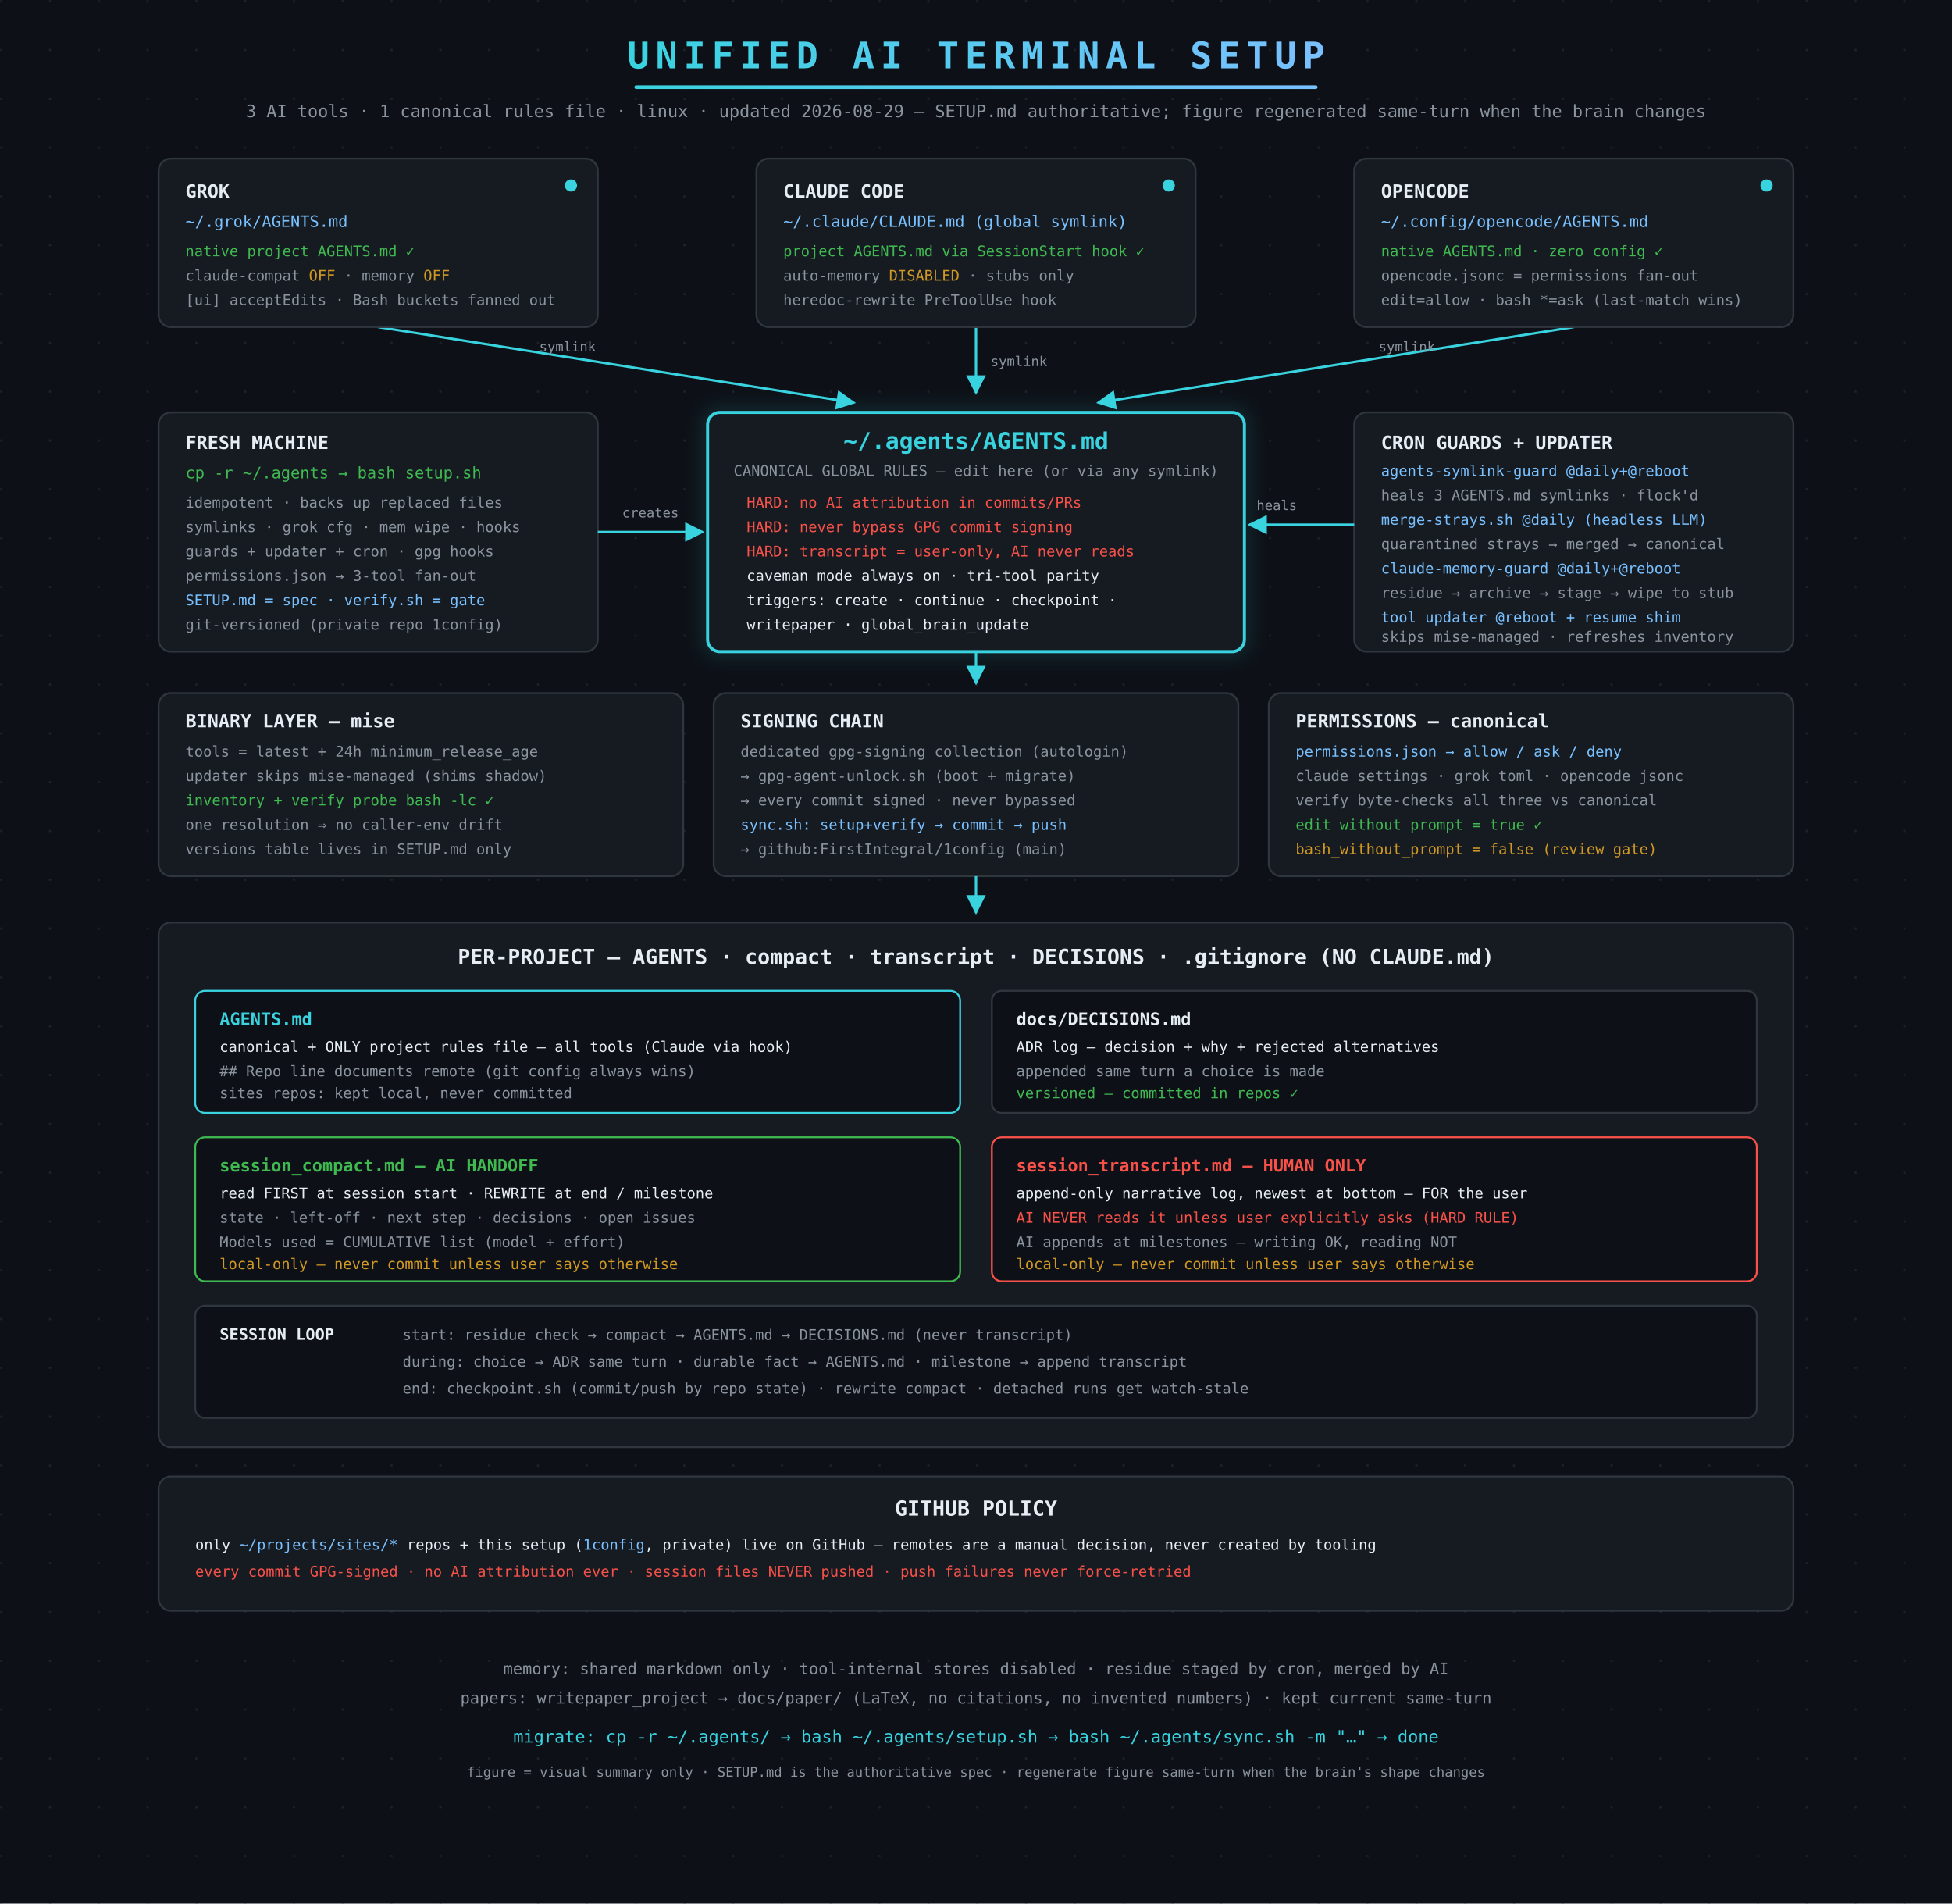
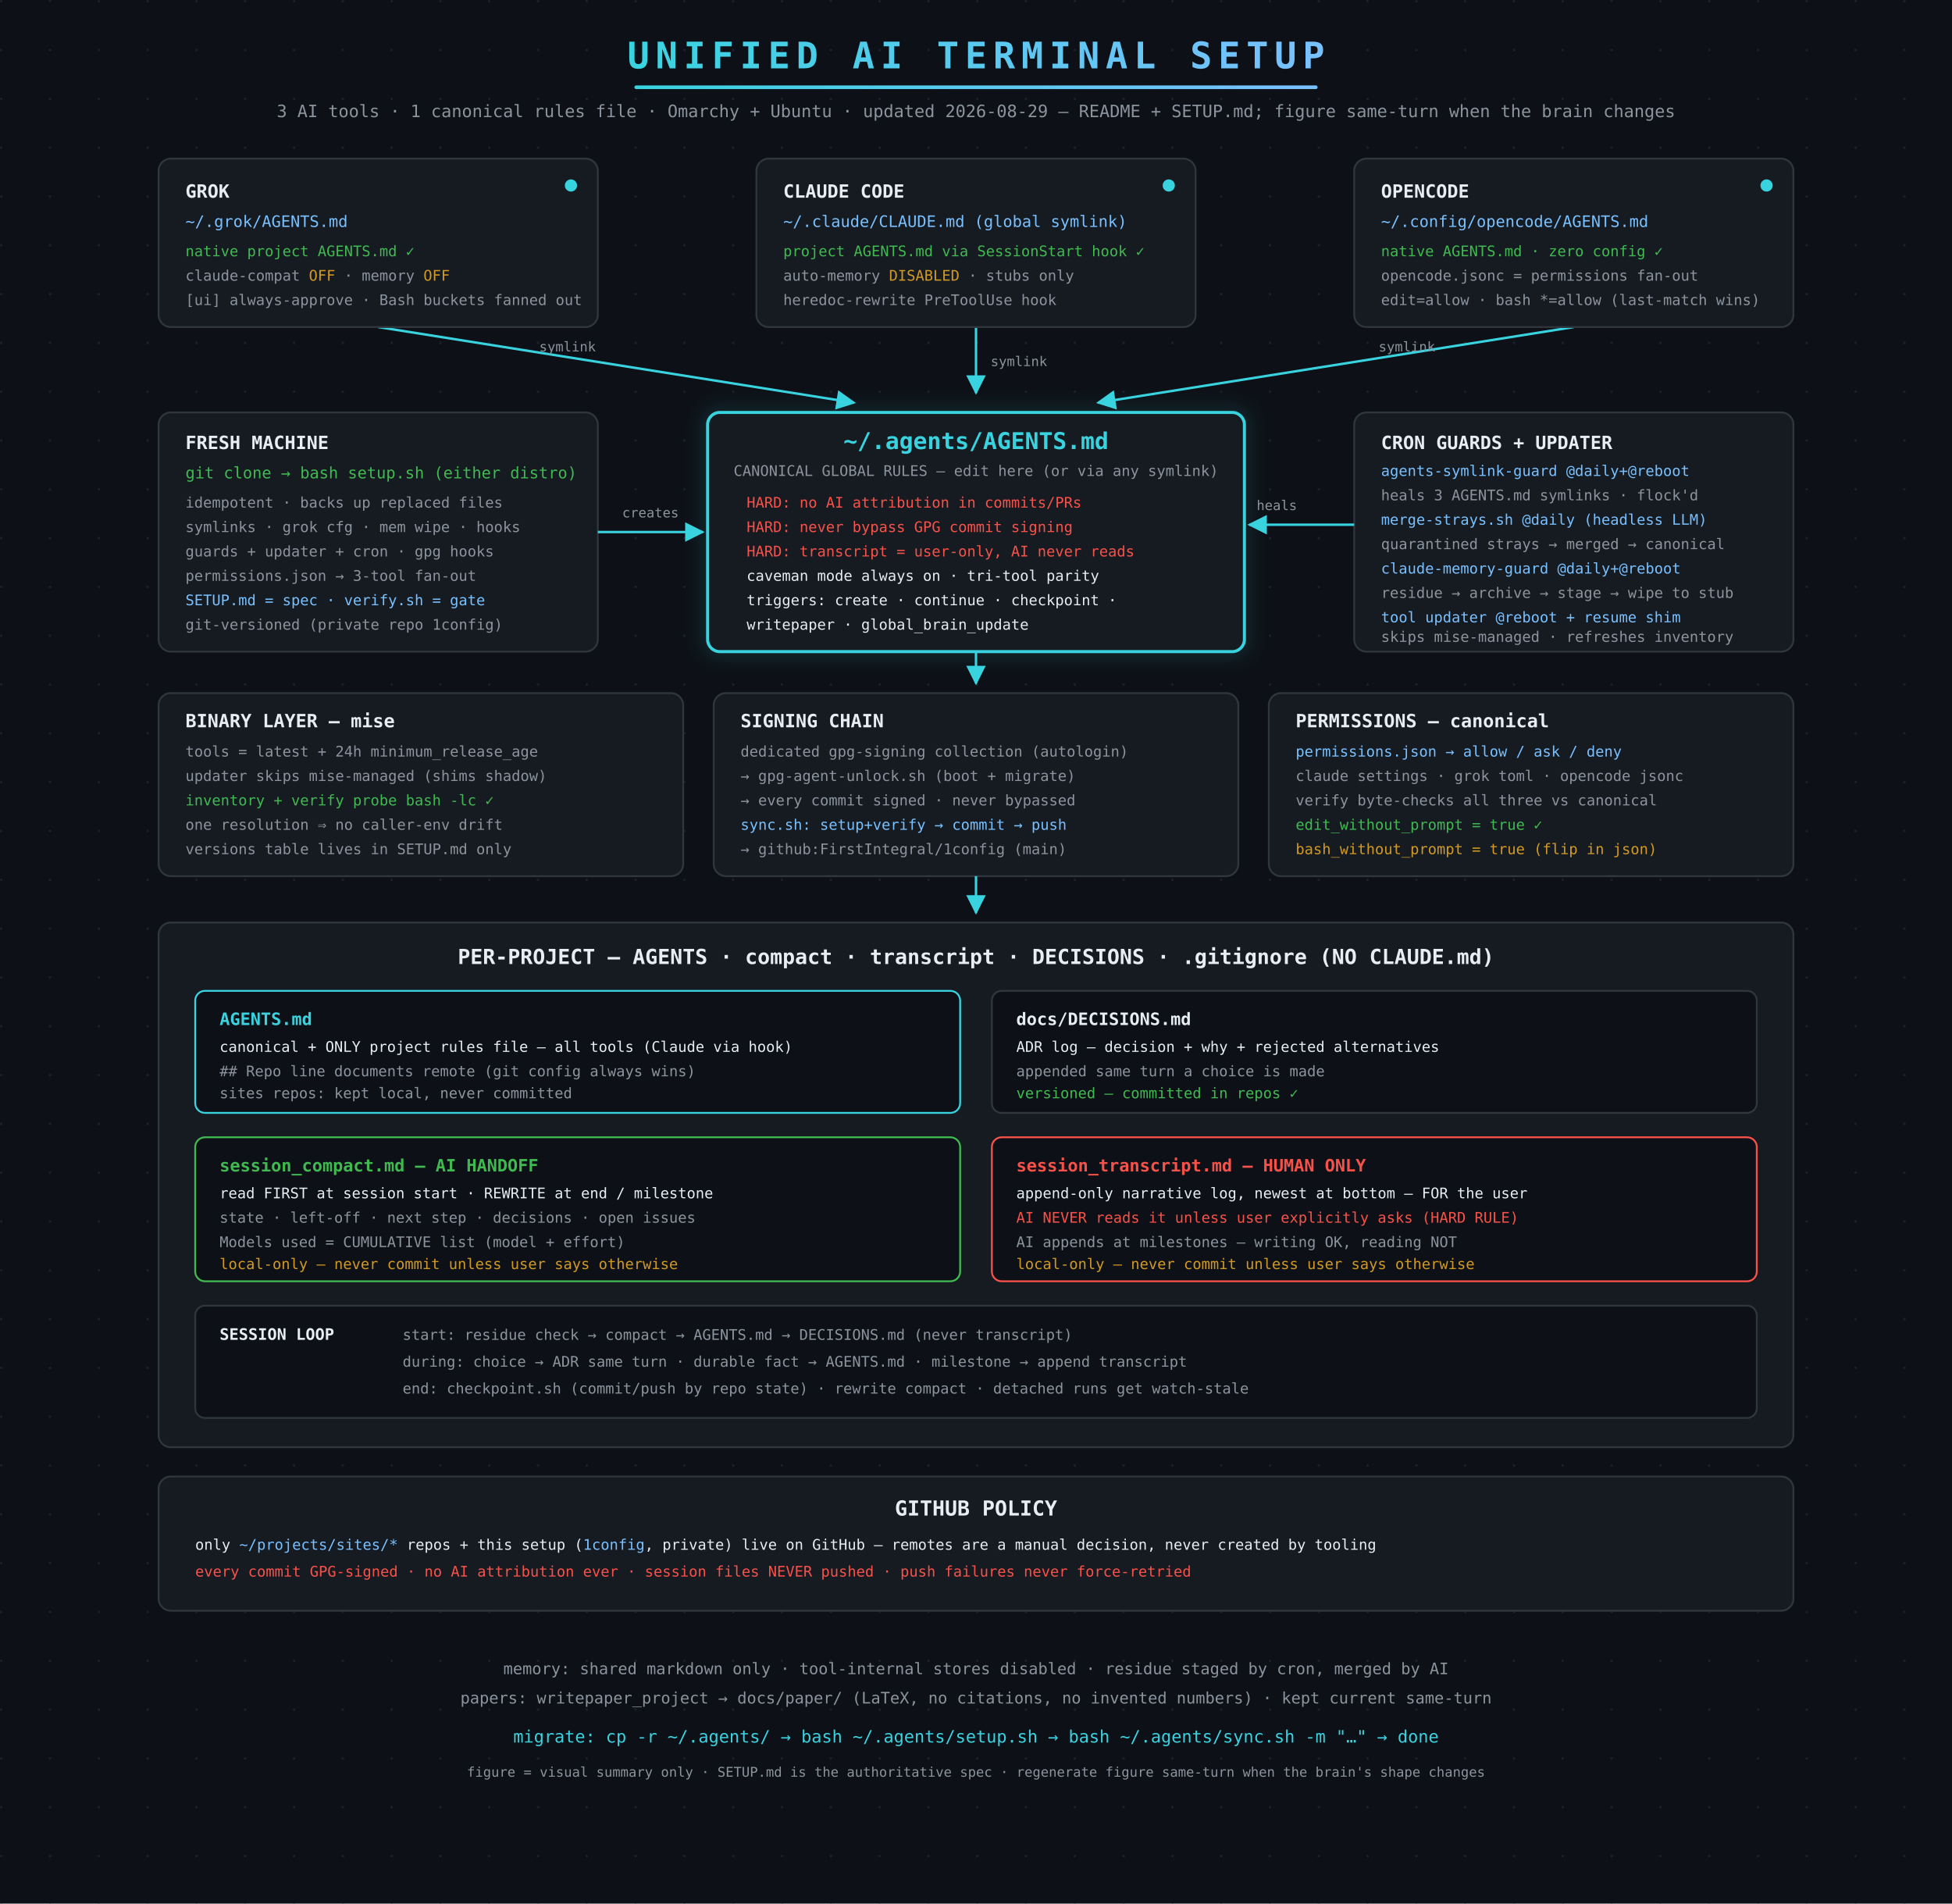
<svg xmlns="http://www.w3.org/2000/svg" width="1600" height="1560" viewBox="0 0 1600 1560" font-family="DejaVu Sans Mono, monospace">
  <defs>
    <pattern id="grid" width="40" height="40" patternUnits="userSpaceOnUse">
      <circle cx="1" cy="1" r="1" fill="#1c2128" />
    </pattern>
    <linearGradient id="acc" x1="0" y1="0" x2="1" y2="0">
      <stop offset="0" stop-color="#39d3e0" />
      <stop offset="1" stop-color="#79c0ff" />
    </linearGradient>
    <filter id="glow" x="-60%" y="-60%" width="220%" height="220%">
      <feGaussianBlur stdDeviation="7" />
    </filter>
    <marker id="arr" viewBox="0 0 10 10" refX="9" refY="5" markerWidth="8" markerHeight="8" orient="auto-start-reverse">
      <path d="M0,0 L10,5 L0,10 z" fill="#39d3e0" />
    </marker>
    <marker id="arrd" viewBox="0 0 10 10" refX="9" refY="5" markerWidth="7" markerHeight="7" orient="auto-start-reverse">
      <path d="M0,0 L10,5 L0,10 z" fill="#d29922" />
    </marker>
  </defs>
  <rect width="1600" height="1560" fill="#0d1117" />
  <rect width="1600" height="1560" fill="url(#grid)" />
  <text x="800" y="56" text-anchor="middle" font-size="30" font-weight="bold" fill="url(#acc)" letter-spacing="5">UNIFIED AI TERMINAL SETUP</text>
  <rect x="520" y="70" width="560" height="3" rx="1.5" fill="url(#acc)" />
-   <text x="800" y="96" text-anchor="middle" font-size="14" fill="#8b949e">3 AI tools · 1 canonical rules file · linux · updated 2026-08-29 — SETUP.md authoritative; figure regenerated same-turn when the brain changes</text>
+   <text x="800" y="96" text-anchor="middle" font-size="14" fill="#8b949e">3 AI tools · 1 canonical rules file · Omarchy + Ubuntu · updated 2026-08-29 — README + SETUP.md; figure same-turn when the brain changes</text>
  <line x1="310" y1="268" x2="700" y2="330" stroke="#39d3e0" stroke-width="2" marker-end="url(#arr)" />
  <text x="442" y="288" font-size="11" fill="#8b949e">symlink</text>
  <line x1="800" y1="268" x2="800" y2="322" stroke="#39d3e0" stroke-width="2" marker-end="url(#arr)" />
  <text x="812" y="300" font-size="11" fill="#8b949e">symlink</text>
  <line x1="1290" y1="268" x2="900" y2="330" stroke="#39d3e0" stroke-width="2" marker-end="url(#arr)" />
  <text x="1130" y="288" font-size="11" fill="#8b949e">symlink</text>
  <rect x="130" y="130" width="360" height="138" rx="10" fill="#161b22" stroke="#30363d" stroke-width="1.5" />
  <circle cx="468" cy="152" r="5" fill="#39d3e0" />
  <text x="152" y="162" font-size="15" font-weight="bold" fill="#e6edf3">GROK</text>
  <text x="152" y="186" font-size="13" fill="#79c0ff">~/.grok/AGENTS.md</text>
  <text x="152" y="210" font-size="12" fill="#3fb950">native project AGENTS.md ✓</text>
  <text x="152" y="230" font-size="12" fill="#8b949e">claude-compat <tspan fill="#d29922">OFF</tspan> · memory <tspan fill="#d29922">OFF</tspan>
  </text>
-   <text x="152" y="250" font-size="12" fill="#8b949e">[ui] acceptEdits · Bash buckets fanned out</text>
+   <text x="152" y="250" font-size="12" fill="#8b949e">[ui] always-approve · Bash buckets fanned out</text>
  <rect x="620" y="130" width="360" height="138" rx="10" fill="#161b22" stroke="#30363d" stroke-width="1.5" />
  <circle cx="958" cy="152" r="5" fill="#39d3e0" />
  <text x="642" y="162" font-size="15" font-weight="bold" fill="#e6edf3">CLAUDE CODE</text>
  <text x="642" y="186" font-size="13" fill="#79c0ff">~/.claude/CLAUDE.md (global symlink)</text>
  <text x="642" y="210" font-size="12" fill="#3fb950">project AGENTS.md via SessionStart hook ✓</text>
  <text x="642" y="230" font-size="12" fill="#8b949e">auto-memory <tspan fill="#d29922">DISABLED</tspan> · stubs only</text>
  <text x="642" y="250" font-size="12" fill="#8b949e">heredoc-rewrite PreToolUse hook</text>
  <rect x="1110" y="130" width="360" height="138" rx="10" fill="#161b22" stroke="#30363d" stroke-width="1.5" />
  <circle cx="1448" cy="152" r="5" fill="#39d3e0" />
  <text x="1132" y="162" font-size="15" font-weight="bold" fill="#e6edf3">OPENCODE</text>
  <text x="1132" y="186" font-size="13" fill="#79c0ff">~/.config/opencode/AGENTS.md</text>
  <text x="1132" y="210" font-size="12" fill="#3fb950">native AGENTS.md · zero config ✓</text>
  <text x="1132" y="230" font-size="12" fill="#8b949e">opencode.jsonc = permissions fan-out</text>
-   <text x="1132" y="250" font-size="12" fill="#8b949e">edit=allow · bash *=ask (last-match wins)</text>
+   <text x="1132" y="250" font-size="12" fill="#8b949e">edit=allow · bash *=allow (last-match wins)</text>
  <rect x="580" y="338" width="440" height="196" rx="10" fill="none" stroke="#39d3e0" stroke-width="2.5" opacity="0.55" filter="url(#glow)" />
  <rect x="580" y="338" width="440" height="196" rx="10" fill="#161b22" stroke="#39d3e0" stroke-width="2.5" />
  <text x="800" y="368" text-anchor="middle" font-size="19" font-weight="bold" fill="#39d3e0">~/.agents/AGENTS.md</text>
  <text x="800" y="390" text-anchor="middle" font-size="12" fill="#8b949e">CANONICAL GLOBAL RULES — edit here (or via any symlink)</text>
  <text x="612" y="416" font-size="12" fill="#f85149">HARD: no AI attribution in commits/PRs</text>
  <text x="612" y="436" font-size="12" fill="#f85149">HARD: never bypass GPG commit signing</text>
  <text x="612" y="456" font-size="12" fill="#f85149">HARD: transcript = user-only, AI never reads</text>
  <text x="612" y="476" font-size="12" fill="#e6edf3">caveman mode always on · tri-tool parity</text>
  <text x="612" y="496" font-size="12" fill="#e6edf3">triggers: create · continue · checkpoint ·</text>
  <text x="612" y="516" font-size="12" fill="#e6edf3">writepaper · global_brain_update</text>
  <rect x="1110" y="338" width="360" height="196" rx="10" fill="#161b22" stroke="#30363d" stroke-width="1.5" />
  <text x="1132" y="368" font-size="15" font-weight="bold" fill="#e6edf3">CRON GUARDS + UPDATER</text>
  <text x="1132" y="390" font-size="12" fill="#79c0ff">agents-symlink-guard @daily+@reboot</text>
  <text x="1132" y="410" font-size="12" fill="#8b949e">heals 3 AGENTS.md symlinks · flock'd</text>
  <text x="1132" y="430" font-size="12" fill="#79c0ff">merge-strays.sh @daily (headless LLM)</text>
  <text x="1132" y="450" font-size="12" fill="#8b949e">quarantined strays → merged → canonical</text>
  <text x="1132" y="470" font-size="12" fill="#79c0ff">claude-memory-guard @daily+@reboot</text>
  <text x="1132" y="490" font-size="12" fill="#8b949e">residue → archive → stage → wipe to stub</text>
  <text x="1132" y="510" font-size="12" fill="#79c0ff">tool updater @reboot + resume shim</text>
  <text x="1132" y="526" font-size="12" fill="#8b949e">skips mise-managed · refreshes inventory</text>
  <line x1="1110" y1="430" x2="1024" y2="430" stroke="#39d3e0" stroke-width="2" marker-end="url(#arr)" />
  <text x="1030" y="418" font-size="11" fill="#8b949e">heals</text>
  <rect x="130" y="338" width="360" height="196" rx="10" fill="#161b22" stroke="#30363d" stroke-width="1.5" />
  <text x="152" y="368" font-size="15" font-weight="bold" fill="#e6edf3">FRESH MACHINE</text>
-   <text x="152" y="392" font-size="13" fill="#3fb950">cp -r ~/.agents → bash setup.sh</text>
+   <text x="152" y="392" font-size="13" fill="#3fb950">git clone → bash setup.sh (either distro)</text>
  <text x="152" y="416" font-size="12" fill="#8b949e">idempotent · backs up replaced files</text>
  <text x="152" y="436" font-size="12" fill="#8b949e">symlinks · grok cfg · mem wipe · hooks</text>
  <text x="152" y="456" font-size="12" fill="#8b949e">guards + updater + cron · gpg hooks</text>
  <text x="152" y="476" font-size="12" fill="#8b949e">permissions.json → 3-tool fan-out</text>
  <text x="152" y="496" font-size="12" fill="#79c0ff">SETUP.md = spec · verify.sh = gate</text>
  <text x="152" y="516" font-size="12" fill="#8b949e">git-versioned (private repo 1config)</text>
  <line x1="490" y1="436" x2="576" y2="436" stroke="#39d3e0" stroke-width="2" marker-end="url(#arr)" />
  <text x="510" y="424" font-size="11" fill="#8b949e">creates</text>
  <line x1="800" y1="534" x2="800" y2="560" stroke="#39d3e0" stroke-width="2" marker-end="url(#arr)" />
  <rect x="130" y="568" width="430" height="150" rx="10" fill="#161b22" stroke="#30363d" stroke-width="1.5" />
  <text x="152" y="596" font-size="15" font-weight="bold" fill="#e6edf3">BINARY LAYER — mise</text>
  <text x="152" y="620" font-size="12" fill="#8b949e">tools = latest + 24h minimum_release_age</text>
  <text x="152" y="640" font-size="12" fill="#8b949e">updater skips mise-managed (shims shadow)</text>
  <text x="152" y="660" font-size="12" fill="#3fb950">inventory + verify probe bash -lc ✓</text>
  <text x="152" y="680" font-size="12" fill="#8b949e">one resolution ⇒ no caller-env drift</text>
  <text x="152" y="700" font-size="12" fill="#8b949e">versions table lives in SETUP.md only</text>
  <rect x="585" y="568" width="430" height="150" rx="10" fill="#161b22" stroke="#30363d" stroke-width="1.5" />
  <text x="607" y="596" font-size="15" font-weight="bold" fill="#e6edf3">SIGNING CHAIN</text>
  <text x="607" y="620" font-size="12" fill="#8b949e">dedicated gpg-signing collection (autologin)</text>
  <text x="607" y="640" font-size="12" fill="#8b949e">→ gpg-agent-unlock.sh (boot + migrate)</text>
  <text x="607" y="660" font-size="12" fill="#8b949e">→ every commit signed · never bypassed</text>
  <text x="607" y="680" font-size="12" fill="#79c0ff">sync.sh: setup+verify → commit → push</text>
  <text x="607" y="700" font-size="12" fill="#8b949e">→ github:FirstIntegral/1config (main)</text>
  <rect x="1040" y="568" width="430" height="150" rx="10" fill="#161b22" stroke="#30363d" stroke-width="1.5" />
  <text x="1062" y="596" font-size="15" font-weight="bold" fill="#e6edf3">PERMISSIONS — canonical</text>
  <text x="1062" y="620" font-size="12" fill="#79c0ff">permissions.json → allow / ask / deny</text>
  <text x="1062" y="640" font-size="12" fill="#8b949e">claude settings · grok toml · opencode jsonc</text>
  <text x="1062" y="660" font-size="12" fill="#8b949e">verify byte-checks all three vs canonical</text>
  <text x="1062" y="680" font-size="12" fill="#3fb950">edit_without_prompt = true ✓</text>
-   <text x="1062" y="700" font-size="12" fill="#d29922">bash_without_prompt = false (review gate)</text>
+   <text x="1062" y="700" font-size="12" fill="#d29922">bash_without_prompt = true (flip in json)</text>
  <line x1="800" y1="718" x2="800" y2="748" stroke="#39d3e0" stroke-width="2" marker-end="url(#arr)" />
  <rect x="130" y="756" width="1340" height="430" rx="10" fill="#161b22" stroke="#30363d" stroke-width="1.5" />
  <text x="800" y="790" text-anchor="middle" font-size="17" font-weight="bold" fill="#e6edf3">PER-PROJECT — AGENTS · compact · transcript · DECISIONS · .gitignore (NO CLAUDE.md)</text>
  <rect x="160" y="812" width="627" height="100" rx="8" fill="#0d1117" stroke="#39d3e0" stroke-width="1.5" />
  <text x="180" y="840" font-size="14" font-weight="bold" fill="#39d3e0">AGENTS.md</text>
  <text x="180" y="862" font-size="12" fill="#e6edf3">canonical + ONLY project rules file — all tools (Claude via hook)</text>
  <text x="180" y="882" font-size="12" fill="#8b949e">## Repo line documents remote (git config always wins)</text>
  <text x="180" y="900" font-size="12" fill="#8b949e">sites repos: kept local, never committed</text>
  <rect x="813" y="812" width="627" height="100" rx="8" fill="#0d1117" stroke="#30363d" stroke-width="1.5" />
  <text x="833" y="840" font-size="14" font-weight="bold" fill="#e6edf3">docs/DECISIONS.md</text>
  <text x="833" y="862" font-size="12" fill="#e6edf3">ADR log — decision + why + rejected alternatives</text>
  <text x="833" y="882" font-size="12" fill="#8b949e">appended same turn a choice is made</text>
  <text x="833" y="900" font-size="12" fill="#3fb950">versioned — committed in repos ✓</text>
  <rect x="160" y="932" width="627" height="118" rx="8" fill="#0d1117" stroke="#3fb950" stroke-width="1.5" />
  <text x="180" y="960" font-size="14" font-weight="bold" fill="#3fb950">session_compact.md — AI HANDOFF</text>
  <text x="180" y="982" font-size="12" fill="#e6edf3">read FIRST at session start · REWRITE at end / milestone</text>
  <text x="180" y="1002" font-size="12" fill="#8b949e">state · left-off · next step · decisions · open issues</text>
  <text x="180" y="1022" font-size="12" fill="#8b949e">Models used = CUMULATIVE list (model + effort)</text>
  <text x="180" y="1040" font-size="12" fill="#d29922">local-only — never commit unless user says otherwise</text>
  <rect x="813" y="932" width="627" height="118" rx="8" fill="#0d1117" stroke="#f85149" stroke-width="1.5" />
  <text x="833" y="960" font-size="14" font-weight="bold" fill="#f85149">session_transcript.md — HUMAN ONLY</text>
  <text x="833" y="982" font-size="12" fill="#e6edf3">append-only narrative log, newest at bottom — FOR the user</text>
  <text x="833" y="1002" font-size="12" fill="#f85149">AI NEVER reads it unless user explicitly asks (HARD RULE)</text>
  <text x="833" y="1022" font-size="12" fill="#8b949e">AI appends at milestones — writing OK, reading NOT</text>
  <text x="833" y="1040" font-size="12" fill="#d29922">local-only — never commit unless user says otherwise</text>
  <rect x="160" y="1070" width="1280" height="92" rx="8" fill="#0d1117" stroke="#30363d" stroke-width="1.5" />
  <text x="180" y="1098" font-size="13" font-weight="bold" fill="#e6edf3">SESSION LOOP</text>
  <text x="330" y="1098" font-size="12" fill="#8b949e">start: residue check → compact → AGENTS.md → DECISIONS.md (never transcript)</text>
  <text x="330" y="1120" font-size="12" fill="#8b949e">during: choice → ADR same turn · durable fact → AGENTS.md · milestone → append transcript</text>
  <text x="330" y="1142" font-size="12" fill="#8b949e">end: checkpoint.sh (commit/push by repo state) · rewrite compact · detached runs get watch-stale</text>
  <rect x="130" y="1210" width="1340" height="110" rx="10" fill="#161b22" stroke="#30363d" stroke-width="1.5" />
  <text x="800" y="1242" text-anchor="middle" font-size="17" font-weight="bold" fill="#e6edf3">GITHUB POLICY</text>
  <text x="160" y="1270" font-size="12" fill="#e6edf3">only <tspan fill="#79c0ff">~/projects/sites/*</tspan> repos + this setup (<tspan fill="#79c0ff">1config</tspan>, private) live on GitHub — remotes are a manual decision, never created by tooling</text>
  <text x="160" y="1292" font-size="12" fill="#f85149">every commit GPG-signed · no AI attribution ever · session files NEVER pushed · push failures never force-retried</text>
  <text x="800" y="1372" text-anchor="middle" font-size="13" fill="#8b949e">memory: shared markdown only · tool-internal stores disabled · residue staged by cron, merged by AI</text>
  <text x="800" y="1396" text-anchor="middle" font-size="13" fill="#8b949e">papers: writepaper_project → docs/paper/ (LaTeX, no citations, no invented numbers) · kept current same-turn</text>
  <text x="800" y="1428" text-anchor="middle" font-size="14" fill="#39d3e0">migrate: cp -r ~/.agents/ → bash ~/.agents/setup.sh → bash ~/.agents/sync.sh -m "…" → done</text>
  <text x="800" y="1456" text-anchor="middle" font-size="11" fill="#8b949e">figure = visual summary only · SETUP.md is the authoritative spec · regenerate figure same-turn when the brain's shape changes</text>
</svg>
